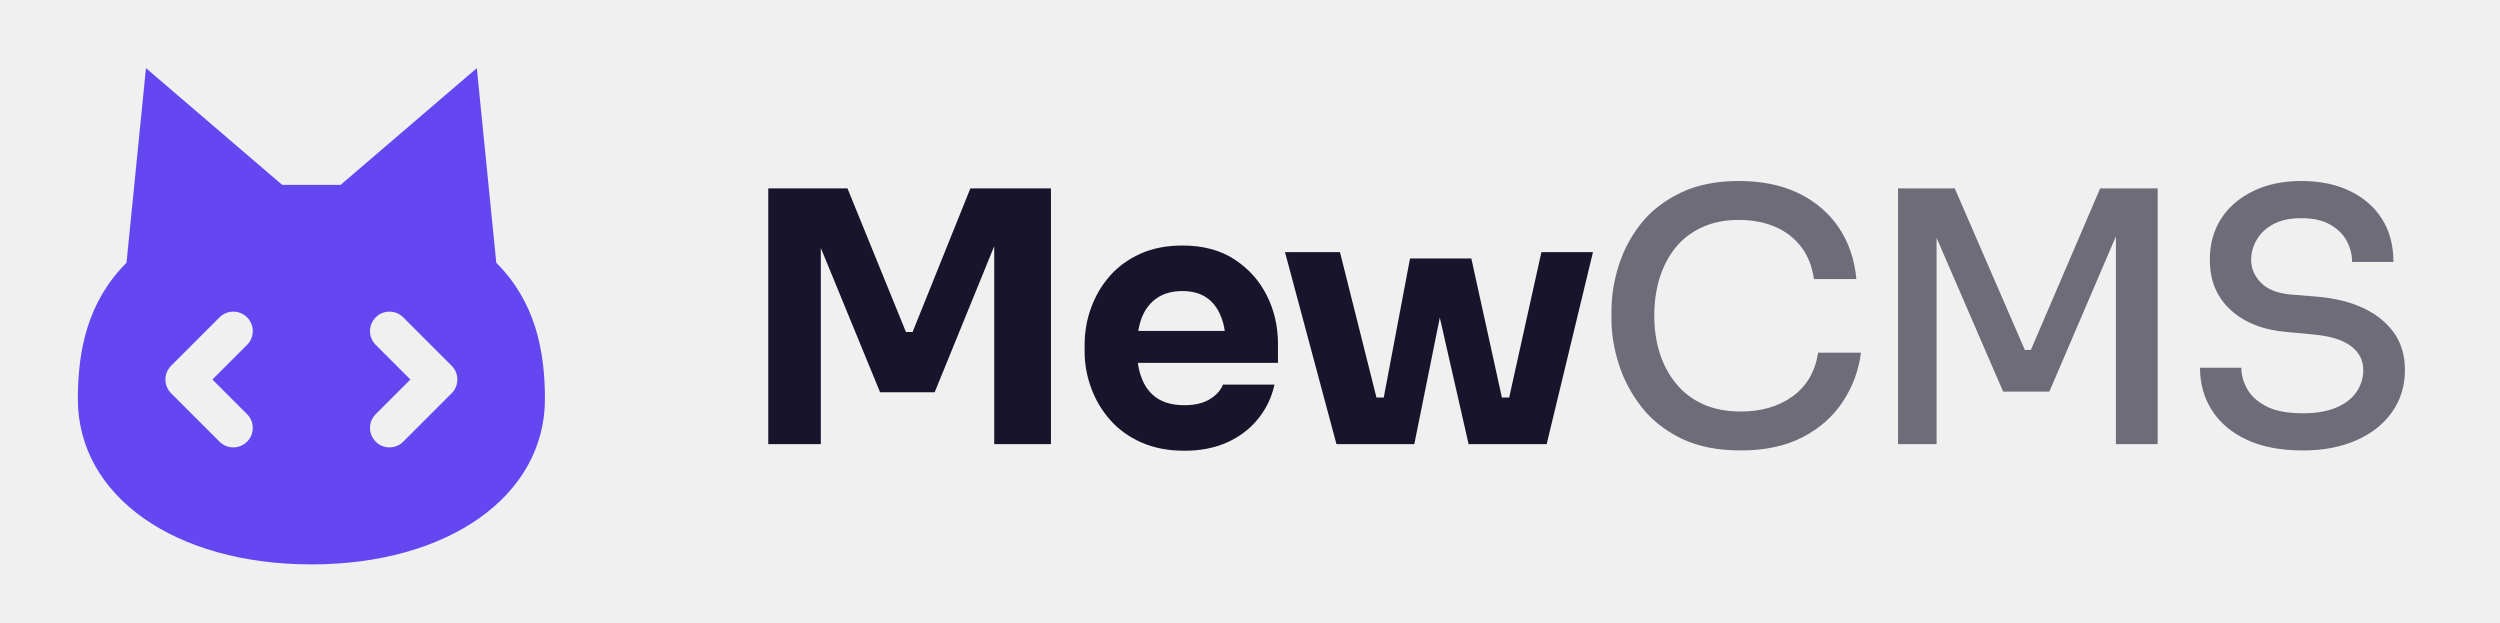
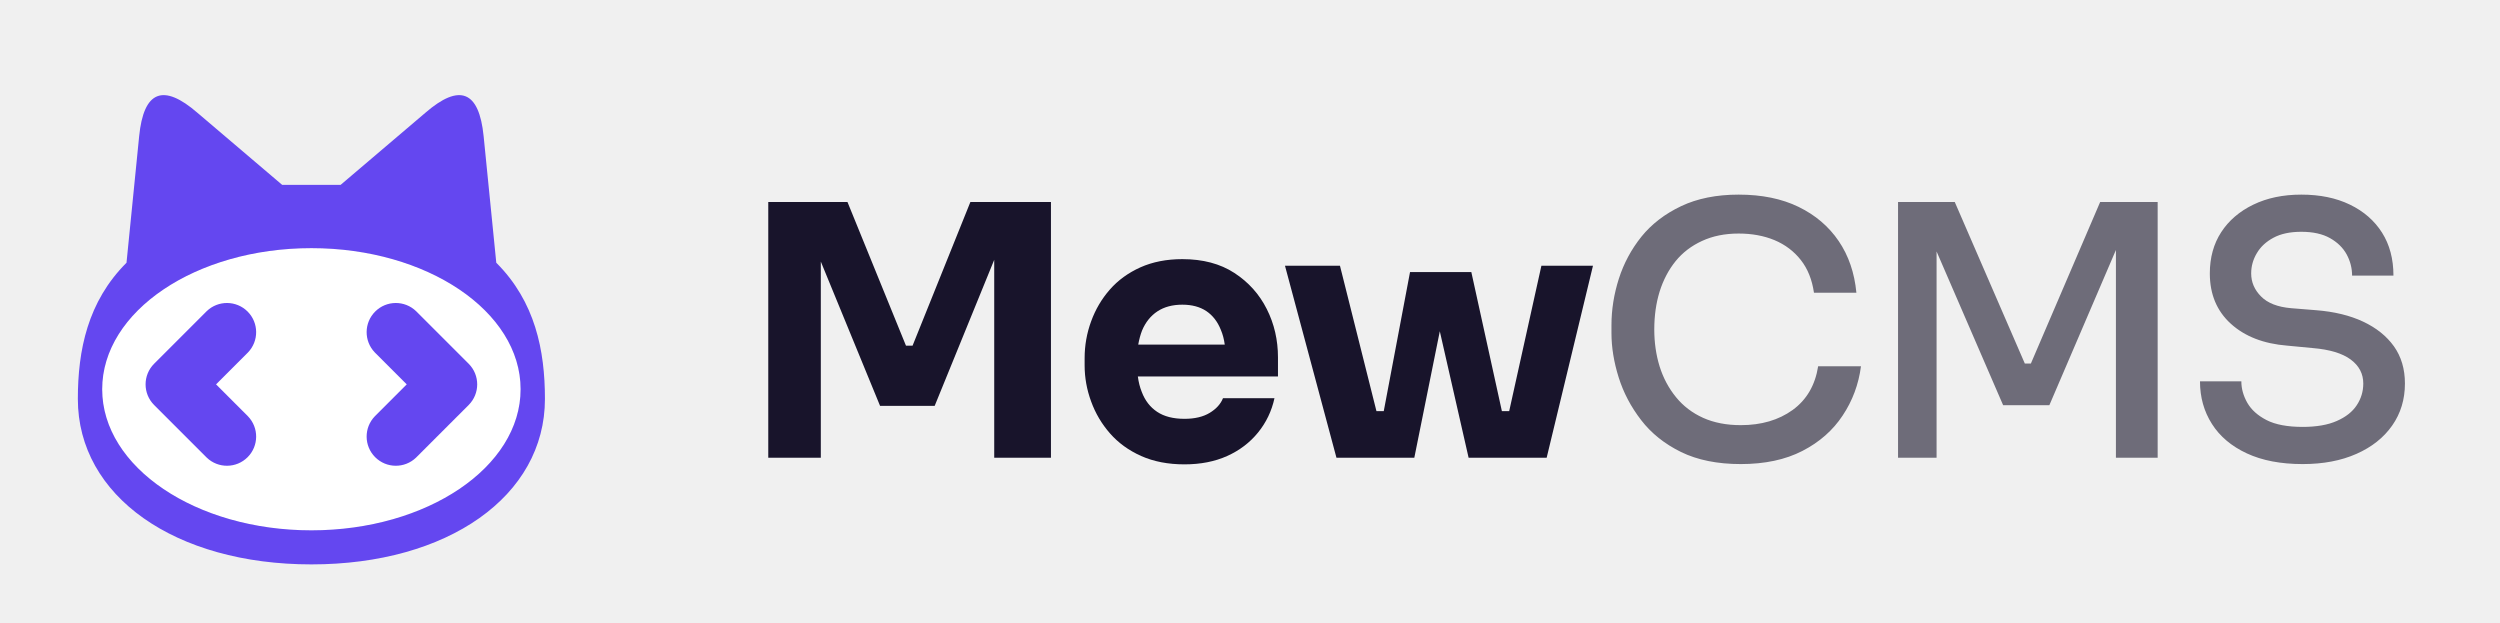
<svg xmlns="http://www.w3.org/2000/svg" width="256.91" height="64" viewBox="0 0 256.91 64" role="img">
-   <path fill="#6447F0" fill-rule="evenodd" d="M13 27L15 7L29 19H35L49 7L51 27C55 31 56 36 56 41C56 51 46 58 32 58C18 58 8 51 8 41C8 36 9 31 13 27ZM25.414 35.414L21.828 39L25.414 42.586A2 2 0 0 1 22.586 45.414L17.586 40.414A2 2 0 0 1 17.586 37.586L22.586 32.586A2 2 0 0 1 25.414 35.414ZM38.586 35.414L42.172 39L38.586 42.586A2 2 0 0 0 41.414 45.414L46.414 40.414A2 2 0 0 0 46.414 37.586L41.414 32.586A2 2 0 0 0 38.586 35.414Z" />
-   <path fill="#18142B" d="M78.95 45.64V19.36H87.09L93.1 34.12H93.78L99.72 19.36H108V45.64H102.17V25.3L96.05 40.31H90.44L84.35 25.48V45.64ZM121.72 46.32Q119.2 46.32 117.27 45.46Q115.35 44.6 114.07 43.14Q112.79 41.68 112.13 39.86Q111.46 38.04 111.46 36.14V35.42Q111.46 33.44 112.13 31.62Q112.79 29.8 114.05 28.36Q115.31 26.92 117.2 26.07Q119.09 25.23 121.5 25.23Q124.67 25.23 126.85 26.65Q129.03 28.07 130.18 30.36Q131.33 32.64 131.33 35.34V37.29H116.93Q117.04 38.15 117.33 38.87Q117.83 40.2 118.91 40.92Q119.99 41.64 121.72 41.64Q123.3 41.64 124.31 41.03Q125.32 40.42 125.68 39.52H130.97Q130.54 41.5 129.28 43.05Q128.02 44.6 126.11 45.46Q124.2 46.32 121.72 46.32ZM116.97 34.01H125.86Q125.75 33.18 125.46 32.5Q124.96 31.24 123.97 30.57Q122.98 29.91 121.5 29.91Q119.99 29.91 118.95 30.59Q117.9 31.28 117.36 32.57Q117.11 33.22 116.97 34.01ZM137.34 45.64 132.05 25.91H137.7L141.45 40.85H142.2L144.9 26.56H151.2L154.34 40.85H155.09L158.4 25.91H163.7L158.94 45.64H150.92L147.96 32.64L145.34 45.64Z" />
-   <path fill="#18142B" fill-opacity="0.6" d="M178.89 46.29Q175.29 46.29 172.75 45.05Q170.21 43.8 168.65 41.77Q167.08 39.74 166.34 37.38Q165.6 35.02 165.6 32.82V32.03Q165.6 29.62 166.36 27.24Q167.12 24.87 168.68 22.92Q170.25 20.98 172.75 19.79Q175.25 18.6 178.67 18.6Q182.24 18.6 184.83 19.86Q187.42 21.12 188.95 23.37Q190.48 25.62 190.77 28.68H186.41Q186.12 26.67 185.06 25.32Q184 23.97 182.36 23.28Q180.72 22.6 178.67 22.6Q176.55 22.6 174.91 23.36Q173.27 24.11 172.19 25.44Q171.11 26.78 170.55 28.56Q170 30.34 170 32.46Q170 34.48 170.55 36.26Q171.11 38.04 172.23 39.41Q173.34 40.78 175.02 41.54Q176.69 42.29 178.89 42.29Q182.06 42.29 184.22 40.73Q186.38 39.16 186.84 36.24H191.24Q190.88 39.02 189.36 41.3Q187.85 43.59 185.22 44.94Q182.6 46.29 178.89 46.29ZM195.05 45.64V19.36H200.88L208.08 35.96H208.7L215.82 19.36H221.73V45.64H217.44V24.29L210.6 40.24H205.85L199.01 24.44V45.64ZM236.63 46.29Q233.25 46.29 230.89 45.19Q228.53 44.09 227.31 42.17Q226.08 40.24 226.08 37.79H230.33Q230.33 38.91 230.94 39.99Q231.56 41.07 232.92 41.77Q234.29 42.47 236.63 42.47Q238.76 42.47 240.14 41.86Q241.53 41.25 242.19 40.24Q242.86 39.23 242.86 38.01Q242.86 36.5 241.56 35.54Q240.27 34.59 237.68 34.37L235.05 34.12Q231.41 33.83 229.25 31.87Q227.09 29.91 227.09 26.7Q227.09 24.26 228.26 22.46Q229.43 20.66 231.56 19.63Q233.68 18.6 236.49 18.6Q239.37 18.6 241.49 19.63Q243.62 20.66 244.79 22.51Q245.96 24.36 245.96 26.92H241.71Q241.71 25.77 241.15 24.74Q240.59 23.72 239.44 23.07Q238.29 22.42 236.49 22.42Q234.76 22.42 233.63 23.03Q232.49 23.64 231.92 24.62Q231.34 25.59 231.34 26.7Q231.34 28.04 232.35 29.06Q233.36 30.09 235.44 30.27L238.04 30.48Q240.81 30.7 242.84 31.65Q244.88 32.61 246.01 34.19Q247.14 35.78 247.14 38.01Q247.14 40.46 245.83 42.33Q244.52 44.2 242.16 45.24Q239.8 46.29 236.63 46.29Z" />
+   <path fill="#FFFFFF" d="M10.5 40A21.5 14.5 0 0 1 53.5 40A21.5 14.5 0 0 1 10.5 40Z" />
+   <path fill="#6447F0" fill-rule="evenodd" d="M13 27L14.3 14Q15 7 20.3 11.6L29 19H35L43.7 11.6Q49 7 49.7 14L51 27C55 31 56 36 56 41C56 51 46 58 32 58C18 58 8 51 8 41C8 36 9 31 13 27ZM10.5 40A21.5 14.5 0 0 1 53.5 40A21.5 14.5 0 0 1 10.5 40ZM25.481 36.221L22.203 39.5L25.481 42.779A3 3 0 0 1 21.239 47.021L15.839 41.621A3 3 0 0 1 15.839 37.379L21.239 31.979A3 3 0 0 1 25.481 36.221ZM38.519 36.221L41.797 39.5L38.519 42.779A3 3 0 0 0 42.761 47.021L48.161 41.621A3 3 0 0 0 48.161 37.379L42.761 31.979A3 3 0 0 0 38.519 36.221Z" />
+   <path fill="#18142B" d="M78.95 47.04V20.76H87.09L93.1 35.52H93.78L99.72 20.76H108V47.04H102.17V26.7L96.05 41.71H90.44L84.35 26.88V47.04ZM121.72 47.72Q119.2 47.72 117.27 46.86Q115.35 46 114.07 44.54Q112.79 43.08 112.13 41.26Q111.46 39.44 111.46 37.54V36.82Q111.46 34.84 112.13 33.02Q112.79 31.2 114.05 29.76Q115.31 28.32 117.2 27.47Q119.09 26.63 121.5 26.63Q124.67 26.63 126.85 28.05Q129.03 29.47 130.18 31.76Q131.33 34.04 131.33 36.74V38.69H116.93Q117.04 39.55 117.33 40.27Q117.83 41.6 118.91 42.32Q119.99 43.04 121.72 43.04Q123.3 43.04 124.31 42.43Q125.32 41.82 125.68 40.92H130.97Q130.54 42.9 129.28 44.45Q128.02 46 126.11 46.86Q124.2 47.72 121.72 47.72ZM116.97 35.41H125.86Q125.75 34.58 125.46 33.9Q124.96 32.64 123.97 31.97Q122.98 31.31 121.5 31.31Q119.99 31.31 118.95 31.99Q117.9 32.68 117.36 33.97Q117.11 34.62 116.97 35.41ZM137.34 47.04 132.05 27.31H137.7L141.45 42.25H142.2L144.9 27.96H151.2L154.34 42.25H155.09L158.4 27.31H163.7L158.94 47.04H150.92L147.96 34.04L145.34 47.04Z" />
+   <path fill="#18142B" fill-opacity="0.6" d="M178.89 47.69Q175.29 47.69 172.75 46.45Q170.21 45.2 168.65 43.17Q167.08 41.14 166.34 38.78Q165.6 36.42 165.6 34.22V33.43Q165.6 31.02 166.36 28.64Q167.12 26.27 168.68 24.32Q170.25 22.38 172.75 21.19Q175.25 20 178.67 20Q182.24 20 184.83 21.26Q187.42 22.52 188.95 24.77Q190.48 27.02 190.77 30.08H186.41Q186.12 28.07 185.06 26.72Q184 25.37 182.36 24.68Q180.72 24 178.67 24Q176.55 24 174.91 24.76Q173.27 25.51 172.19 26.84Q171.11 28.18 170.55 29.96Q170 31.74 170 33.86Q170 35.88 170.55 37.66Q171.11 39.44 172.23 40.81Q173.34 42.18 175.02 42.94Q176.69 43.69 178.89 43.69Q182.06 43.69 184.22 42.13Q186.38 40.56 186.84 37.64H191.24Q190.88 40.42 189.36 42.7Q187.85 44.99 185.22 46.34Q182.6 47.69 178.89 47.69ZM195.05 47.04V20.76H200.88L208.08 37.36H208.7L215.82 20.76H221.73V47.04H217.44V25.69L210.6 41.64H205.85L199.01 25.84V47.04ZM236.63 47.69Q233.25 47.69 230.89 46.59Q228.53 45.49 227.31 43.57Q226.08 41.64 226.08 39.19H230.33Q230.33 40.31 230.94 41.39Q231.56 42.47 232.92 43.17Q234.29 43.87 236.63 43.87Q238.76 43.87 240.14 43.26Q241.53 42.65 242.19 41.64Q242.86 40.63 242.86 39.41Q242.86 37.9 241.56 36.94Q240.27 35.99 237.68 35.77L235.05 35.52Q231.41 35.23 229.25 33.27Q227.09 31.31 227.09 28.1Q227.09 25.66 228.26 23.86Q229.43 22.06 231.56 21.03Q233.68 20 236.49 20Q239.37 20 241.49 21.03Q243.62 22.06 244.79 23.91Q245.96 25.76 245.96 28.32H241.71Q241.71 27.17 241.15 26.14Q240.59 25.12 239.44 24.47Q238.29 23.82 236.49 23.82Q234.76 23.82 233.63 24.43Q232.49 25.04 231.92 26.02Q231.34 26.99 231.34 28.1Q231.34 29.44 232.35 30.46Q233.36 31.49 235.44 31.67L238.04 31.88Q240.81 32.1 242.84 33.05Q244.88 34.01 246.01 35.59Q247.14 37.18 247.14 39.41Q247.14 41.86 245.83 43.73Q244.52 45.6 242.16 46.64Q239.8 47.69 236.63 47.69Z" />
</svg>
